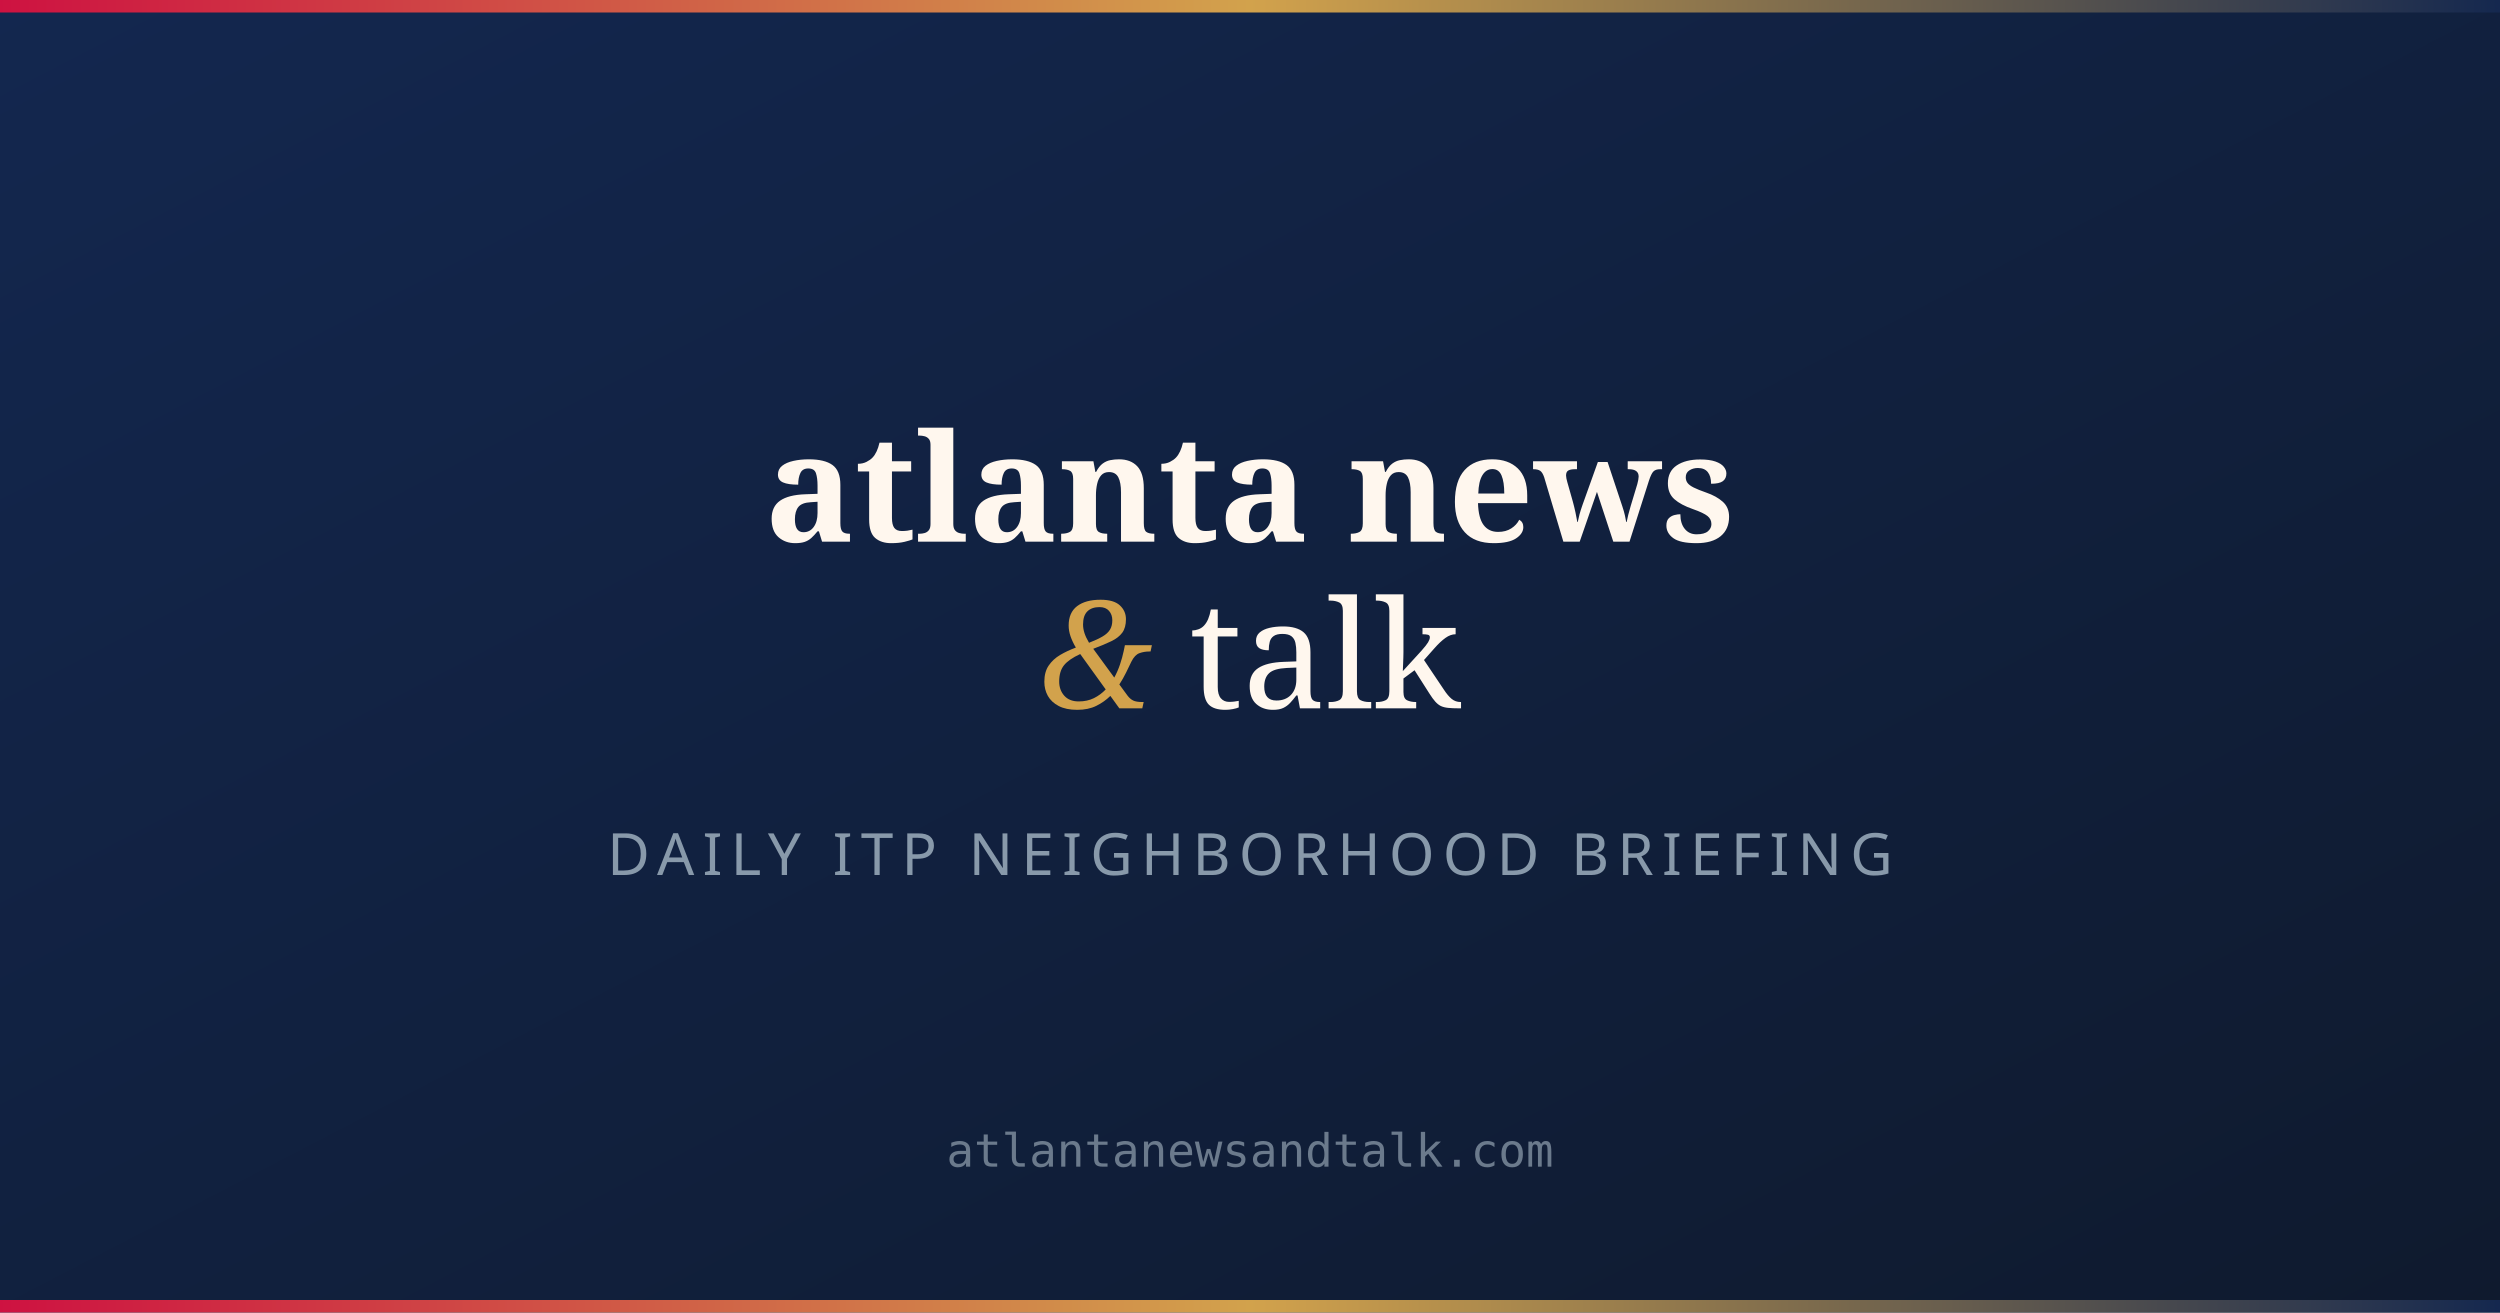
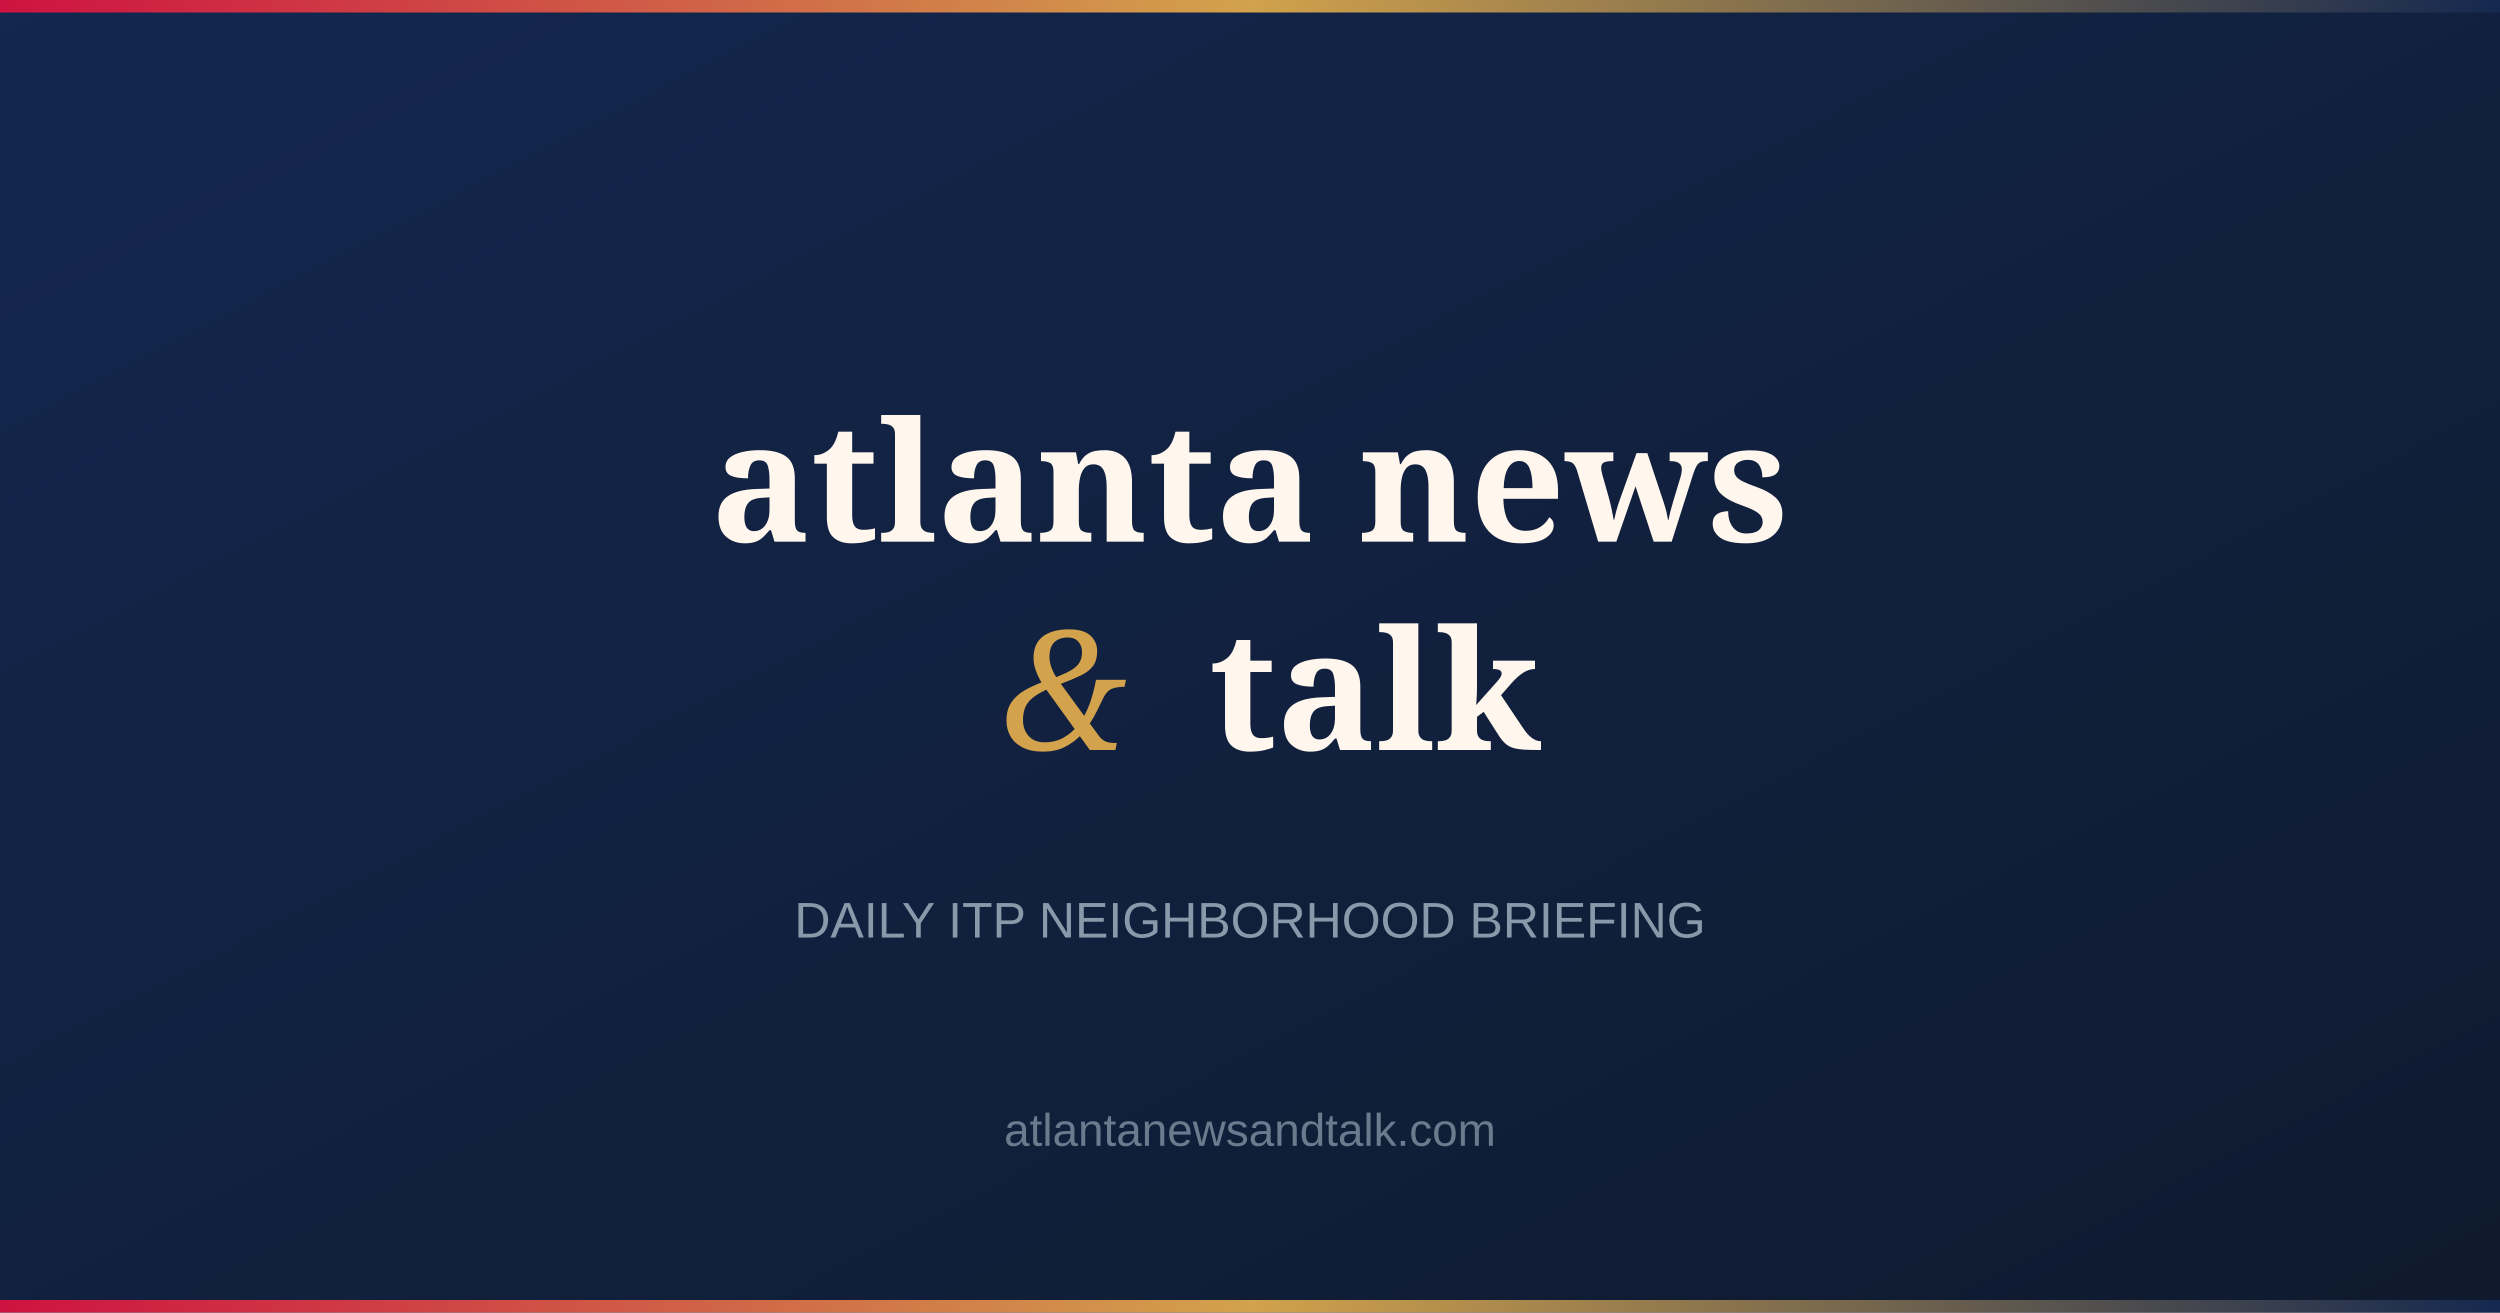
<svg xmlns="http://www.w3.org/2000/svg" viewBox="0 0 1200 630" width="1200" height="630">
  <defs>
    <linearGradient id="bg" x1="0%" y1="0%" x2="100%" y2="100%">
      <stop offset="0%" stop-color="#13274f" />
      <stop offset="100%" stop-color="#0f1a2e" />
    </linearGradient>
    <linearGradient id="accent" x1="0%" y1="0%" x2="100%" y2="0%">
      <stop offset="0%" stop-color="#ce1141" />
      <stop offset="50%" stop-color="#d2a24c" />
      <stop offset="100%" stop-color="#13274f" />
    </linearGradient>
  </defs>
  <rect width="1200" height="630" fill="url(#bg)" />
  <rect y="0" width="1200" height="6" fill="url(#accent)" />
  <rect y="624" width="1200" height="6" fill="url(#accent)" />
-   <text x="600" y="260" text-anchor="middle" font-family="Georgia, serif" font-size="72" font-weight="bold" fill="#fff7ee">atlanta news</text>
-   <text x="600" y="340" text-anchor="middle" font-family="Georgia, serif" font-size="72" fill="#fff7ee">
-     <tspan font-style="italic" fill="#d2a24c">&amp;</tspan>
-     <tspan> talk</tspan>
-   </text>
-   <text x="600" y="420" text-anchor="middle" font-family="sans-serif" font-size="28" letter-spacing="4" fill="#8899aa" text-transform="uppercase">DAILY ITP NEIGHBORHOOD BRIEFING</text>
-   <text x="600" y="560" text-anchor="middle" font-family="monospace" font-size="22" fill="#6b7a8c">atlantanewsandtalk.com</text>
+   <text x="600" y="260" text-anchor="middle" font-family="Georgia, serif" font-size="80" font-weight="bold" fill="#fff7ee">atlanta news</text>
+   <text x="510" y="360" text-anchor="middle" font-family="Georgia, serif" font-size="80" font-style="italic" fill="#d2a24c">&amp;</text>
+   <text x="660" y="360" text-anchor="middle" font-family="Georgia, serif" font-size="80" font-weight="bold" fill="#fff7ee">talk</text>
+   <text x="600" y="450" text-anchor="middle" font-family="Arial, sans-serif" font-size="24" fill="#8899aa">DAILY ITP NEIGHBORHOOD BRIEFING</text>
+   <text x="600" y="550" text-anchor="middle" font-family="Arial, sans-serif" font-size="22" fill="#6b7a8c">atlantanewsandtalk.com</text>
</svg>
